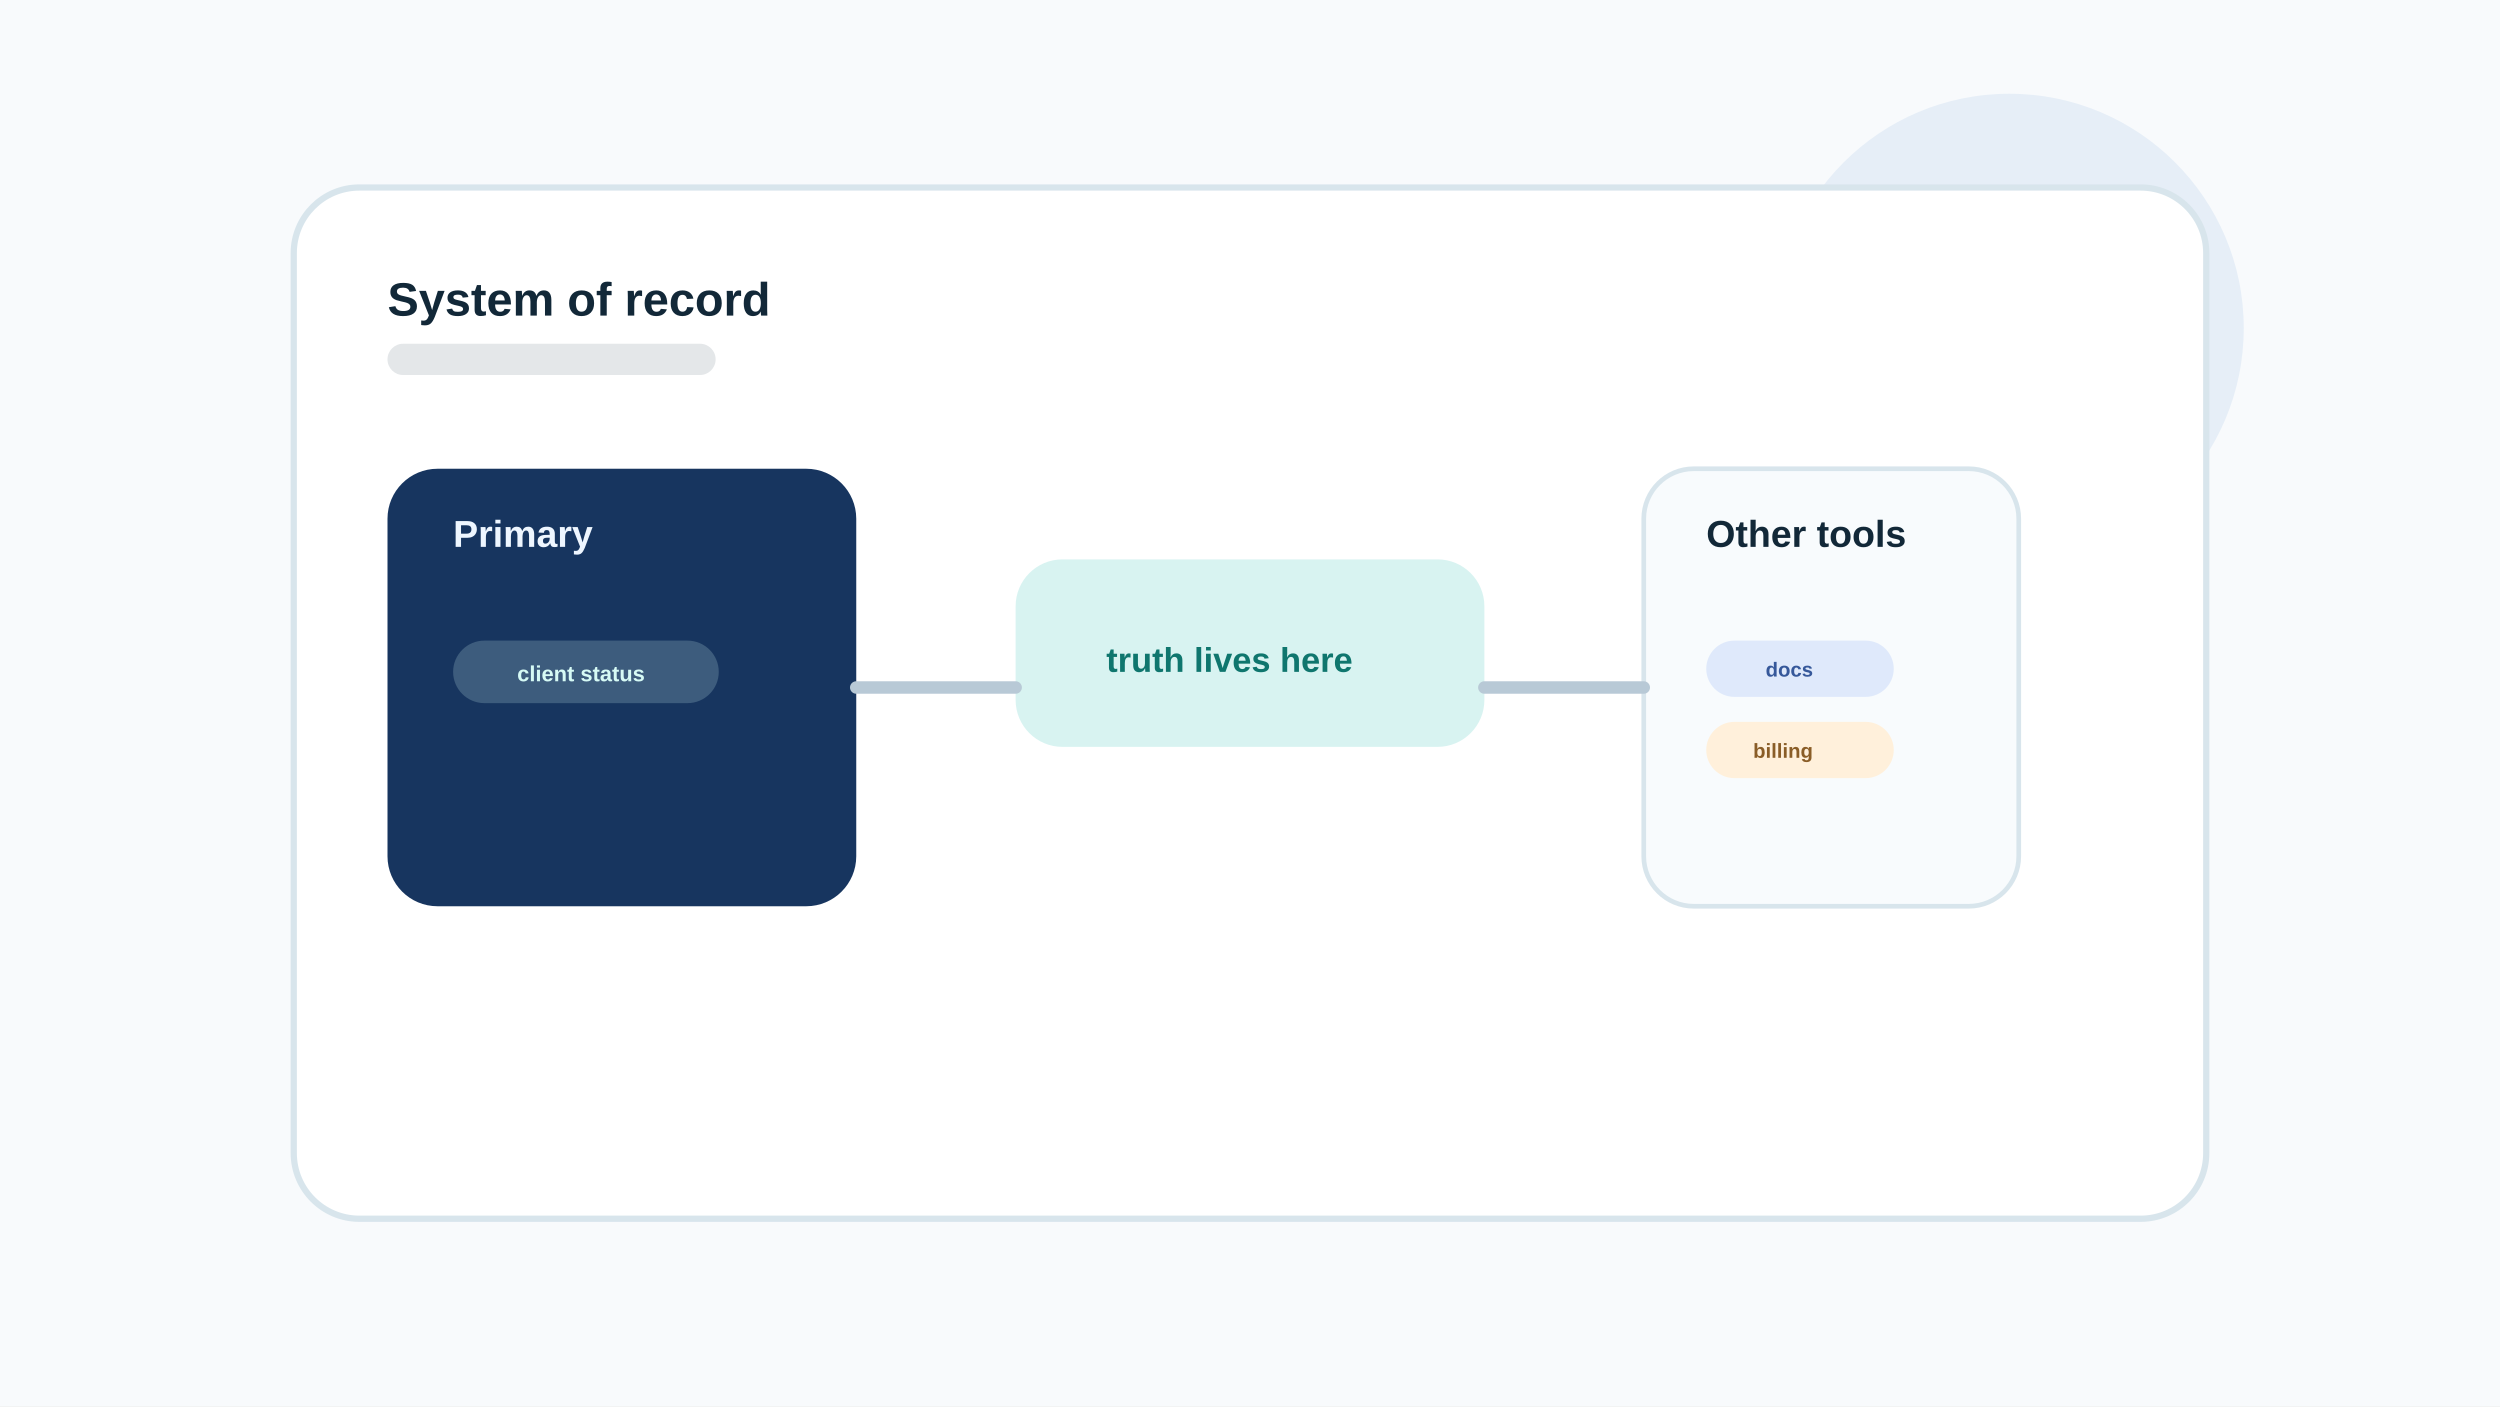
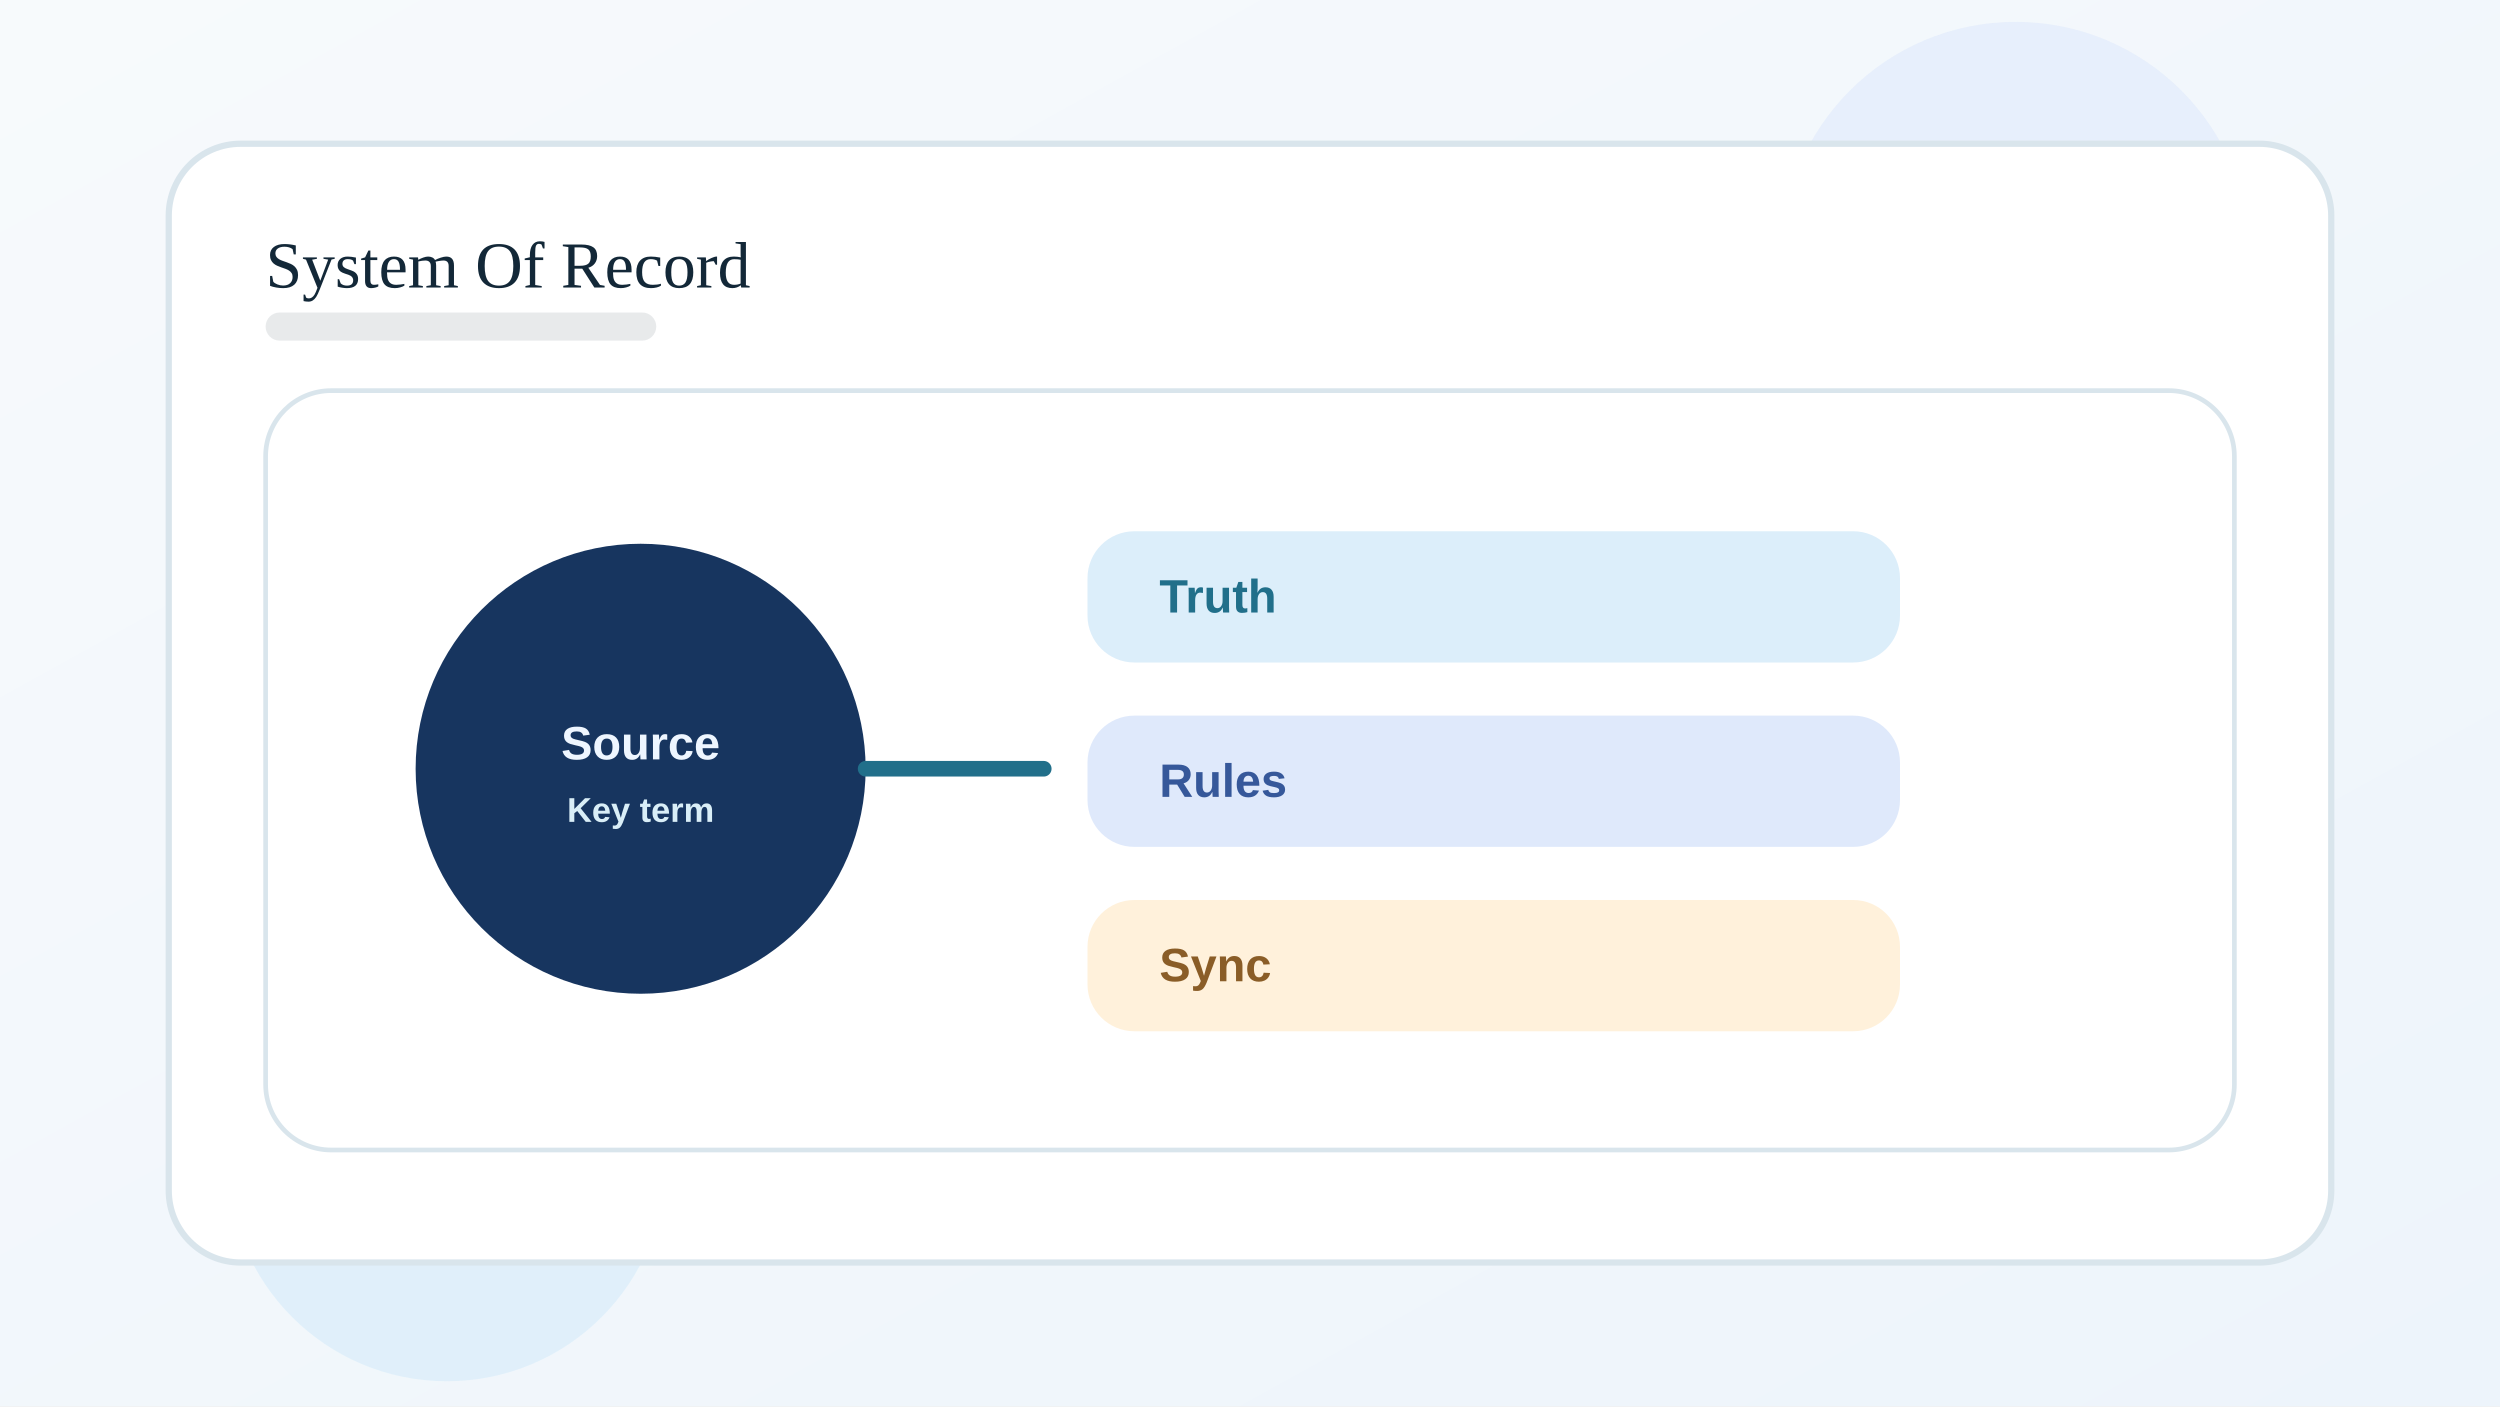
<svg xmlns="http://www.w3.org/2000/svg" viewBox="0 0 1600 900" role="img" aria-labelledby="title desc">
-   <rect width="1600" height="900" fill="#f8fafc" />
-   <circle cx="1286" cy="210" r="150" fill="#e6eef7" />
-   <rect x="188" y="120" width="1224" height="660" rx="42" fill="#fff" stroke="#d8e5ec" stroke-width="4" />
-   <text x="248" y="202" font-family="Segoe UI, Arial, sans-serif" font-size="30" font-weight="700" fill="#122838">System of record</text>
-   <rect x="248" y="220" width="210" height="20" rx="10" fill="#173042" opacity=".12" />
-   <rect x="248" y="300" width="300" height="280" rx="32" fill="#17355f" />
-   <rect x="650" y="358" width="300" height="120" rx="30" fill="#d8f3f1" />
-   <rect x="1052" y="300" width="240" height="280" rx="32" fill="#f8fbfd" stroke="#d8e5ec" stroke-width="3" />
-   <text x="290" y="350" font-family="Segoe UI, Arial, sans-serif" font-size="24" font-weight="700" fill="#eef6ff">Primary</text>
-   <text x="708" y="430" font-family="Segoe UI, Arial, sans-serif" font-size="22" font-weight="700" fill="#0f766e">truth lives here</text>
-   <text x="1092" y="350" font-family="Segoe UI, Arial, sans-serif" font-size="24" font-weight="700" fill="#122838">Other tools</text>
-   <rect x="290" y="410" width="170" height="40" rx="20" fill="#d6faf5" opacity=".2" />
-   <text x="331" y="436" font-family="Segoe UI, Arial, sans-serif" font-size="14" font-weight="700" fill="#d6faf5">client status</text>
-   <path d="M548 440h102m300 0h102" stroke="#b8c9d6" stroke-width="8" stroke-linecap="round" />
-   <rect x="1092" y="410" width="120" height="36" rx="18" fill="#dfe9fb" />
-   <rect x="1092" y="462" width="120" height="36" rx="18" fill="#fff0db" />
-   <text x="1130" y="433" font-family="Segoe UI, Arial, sans-serif" font-size="13" font-weight="700" fill="#36589a">docs</text>
-   <text x="1122" y="485" font-family="Segoe UI, Arial, sans-serif" font-size="13" font-weight="700" fill="#8a5d27">billing</text>
+   <defs>
+     <linearGradient id="glossary-system-of-record-svg-bg" x1="0%" y1="0%" x2="100%" y2="100%">
+       <stop offset="0%" stop-color="#f7fafc" />
+       <stop offset="100%" stop-color="#edf4fb" />
+     </linearGradient>
+   </defs>
+   <rect width="1600" height="900" fill="url(#glossary-system-of-record-svg-bg)" />
+   <circle cx="1290" cy="164" r="150" fill="#dfe9fb" opacity=".6" />
+   <circle cx="286" cy="744" r="140" fill="#dceefa" opacity=".8" />
+   <rect x="108" y="92" width="1384" height="716" rx="46" fill="#ffffff" stroke="#d9e5ec" stroke-width="4" />
+   <text x="170" y="184" font-family="Georgia, 'Times New Roman', serif" font-size="42" fill="#132838">System Of Record</text>
+   <rect x="170" y="200" width="250" height="18" rx="9" fill="#132838" opacity=".10" />
+   <rect x="170" y="250" width="1260" height="486" rx="42" fill="#ffffff" stroke="#d9e5ec" stroke-width="3" />
+   <circle cx="410" cy="492" r="144" fill="#17355f" />
+   <text x="410" y="486" text-anchor="middle" font-family="Arial, sans-serif" font-size="30" font-weight="700" fill="#eef6ff">Source</text>
+   <text x="410" y="526" text-anchor="middle" font-family="Arial, sans-serif" font-size="22" font-weight="700" fill="#d9eef7">Key term</text>
+   <rect x="696" y="340" width="520" height="84" rx="30" fill="#dceefa" />
+   <rect x="696" y="458" width="520" height="84" rx="30" fill="#dfe9fb" />
+   <rect x="696" y="576" width="520" height="84" rx="30" fill="#fff1db" />
+   <path d="M554 492h114" stroke="#216f8a" stroke-width="10" stroke-linecap="round" />
+   <text x="742" y="392" font-family="Arial, sans-serif" font-size="30" font-weight="700" fill="#216f8a">Truth</text>
+   <text x="742" y="510" font-family="Arial, sans-serif" font-size="30" font-weight="700" fill="#36589a">Rules</text>
+   <text x="742" y="628" font-family="Arial, sans-serif" font-size="30" font-weight="700" fill="#8a5d27">Sync</text>
</svg>
